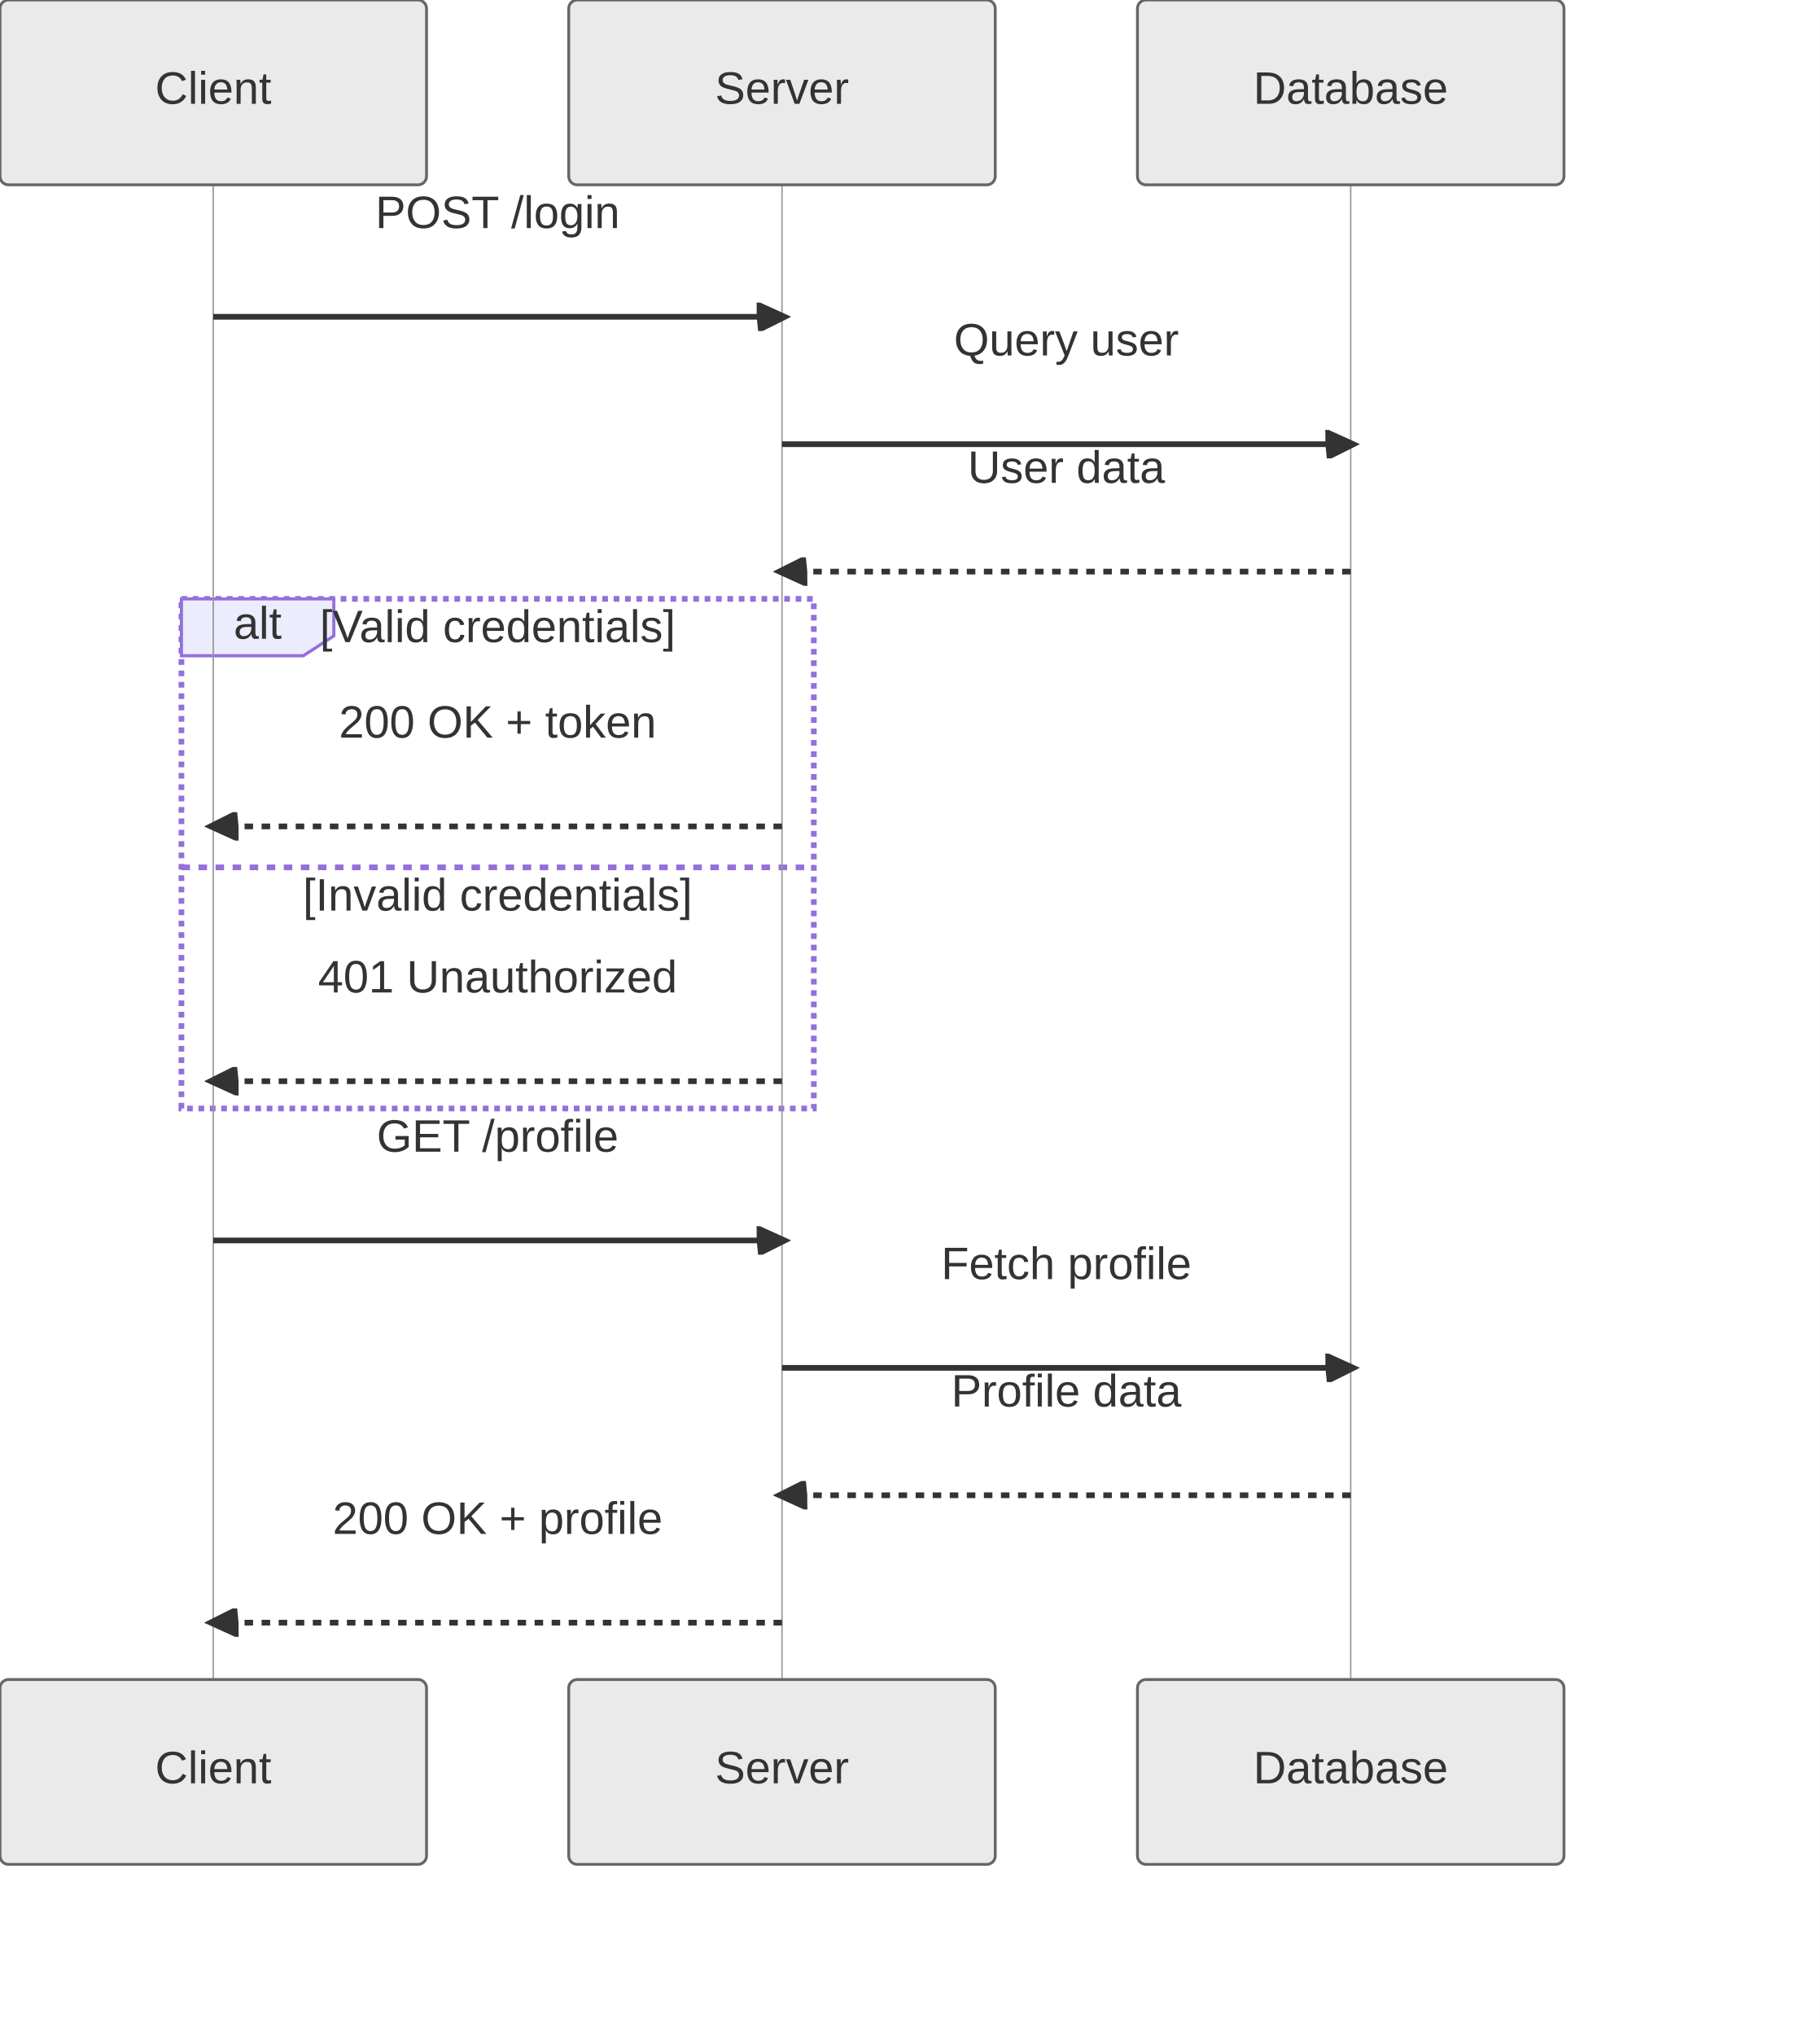
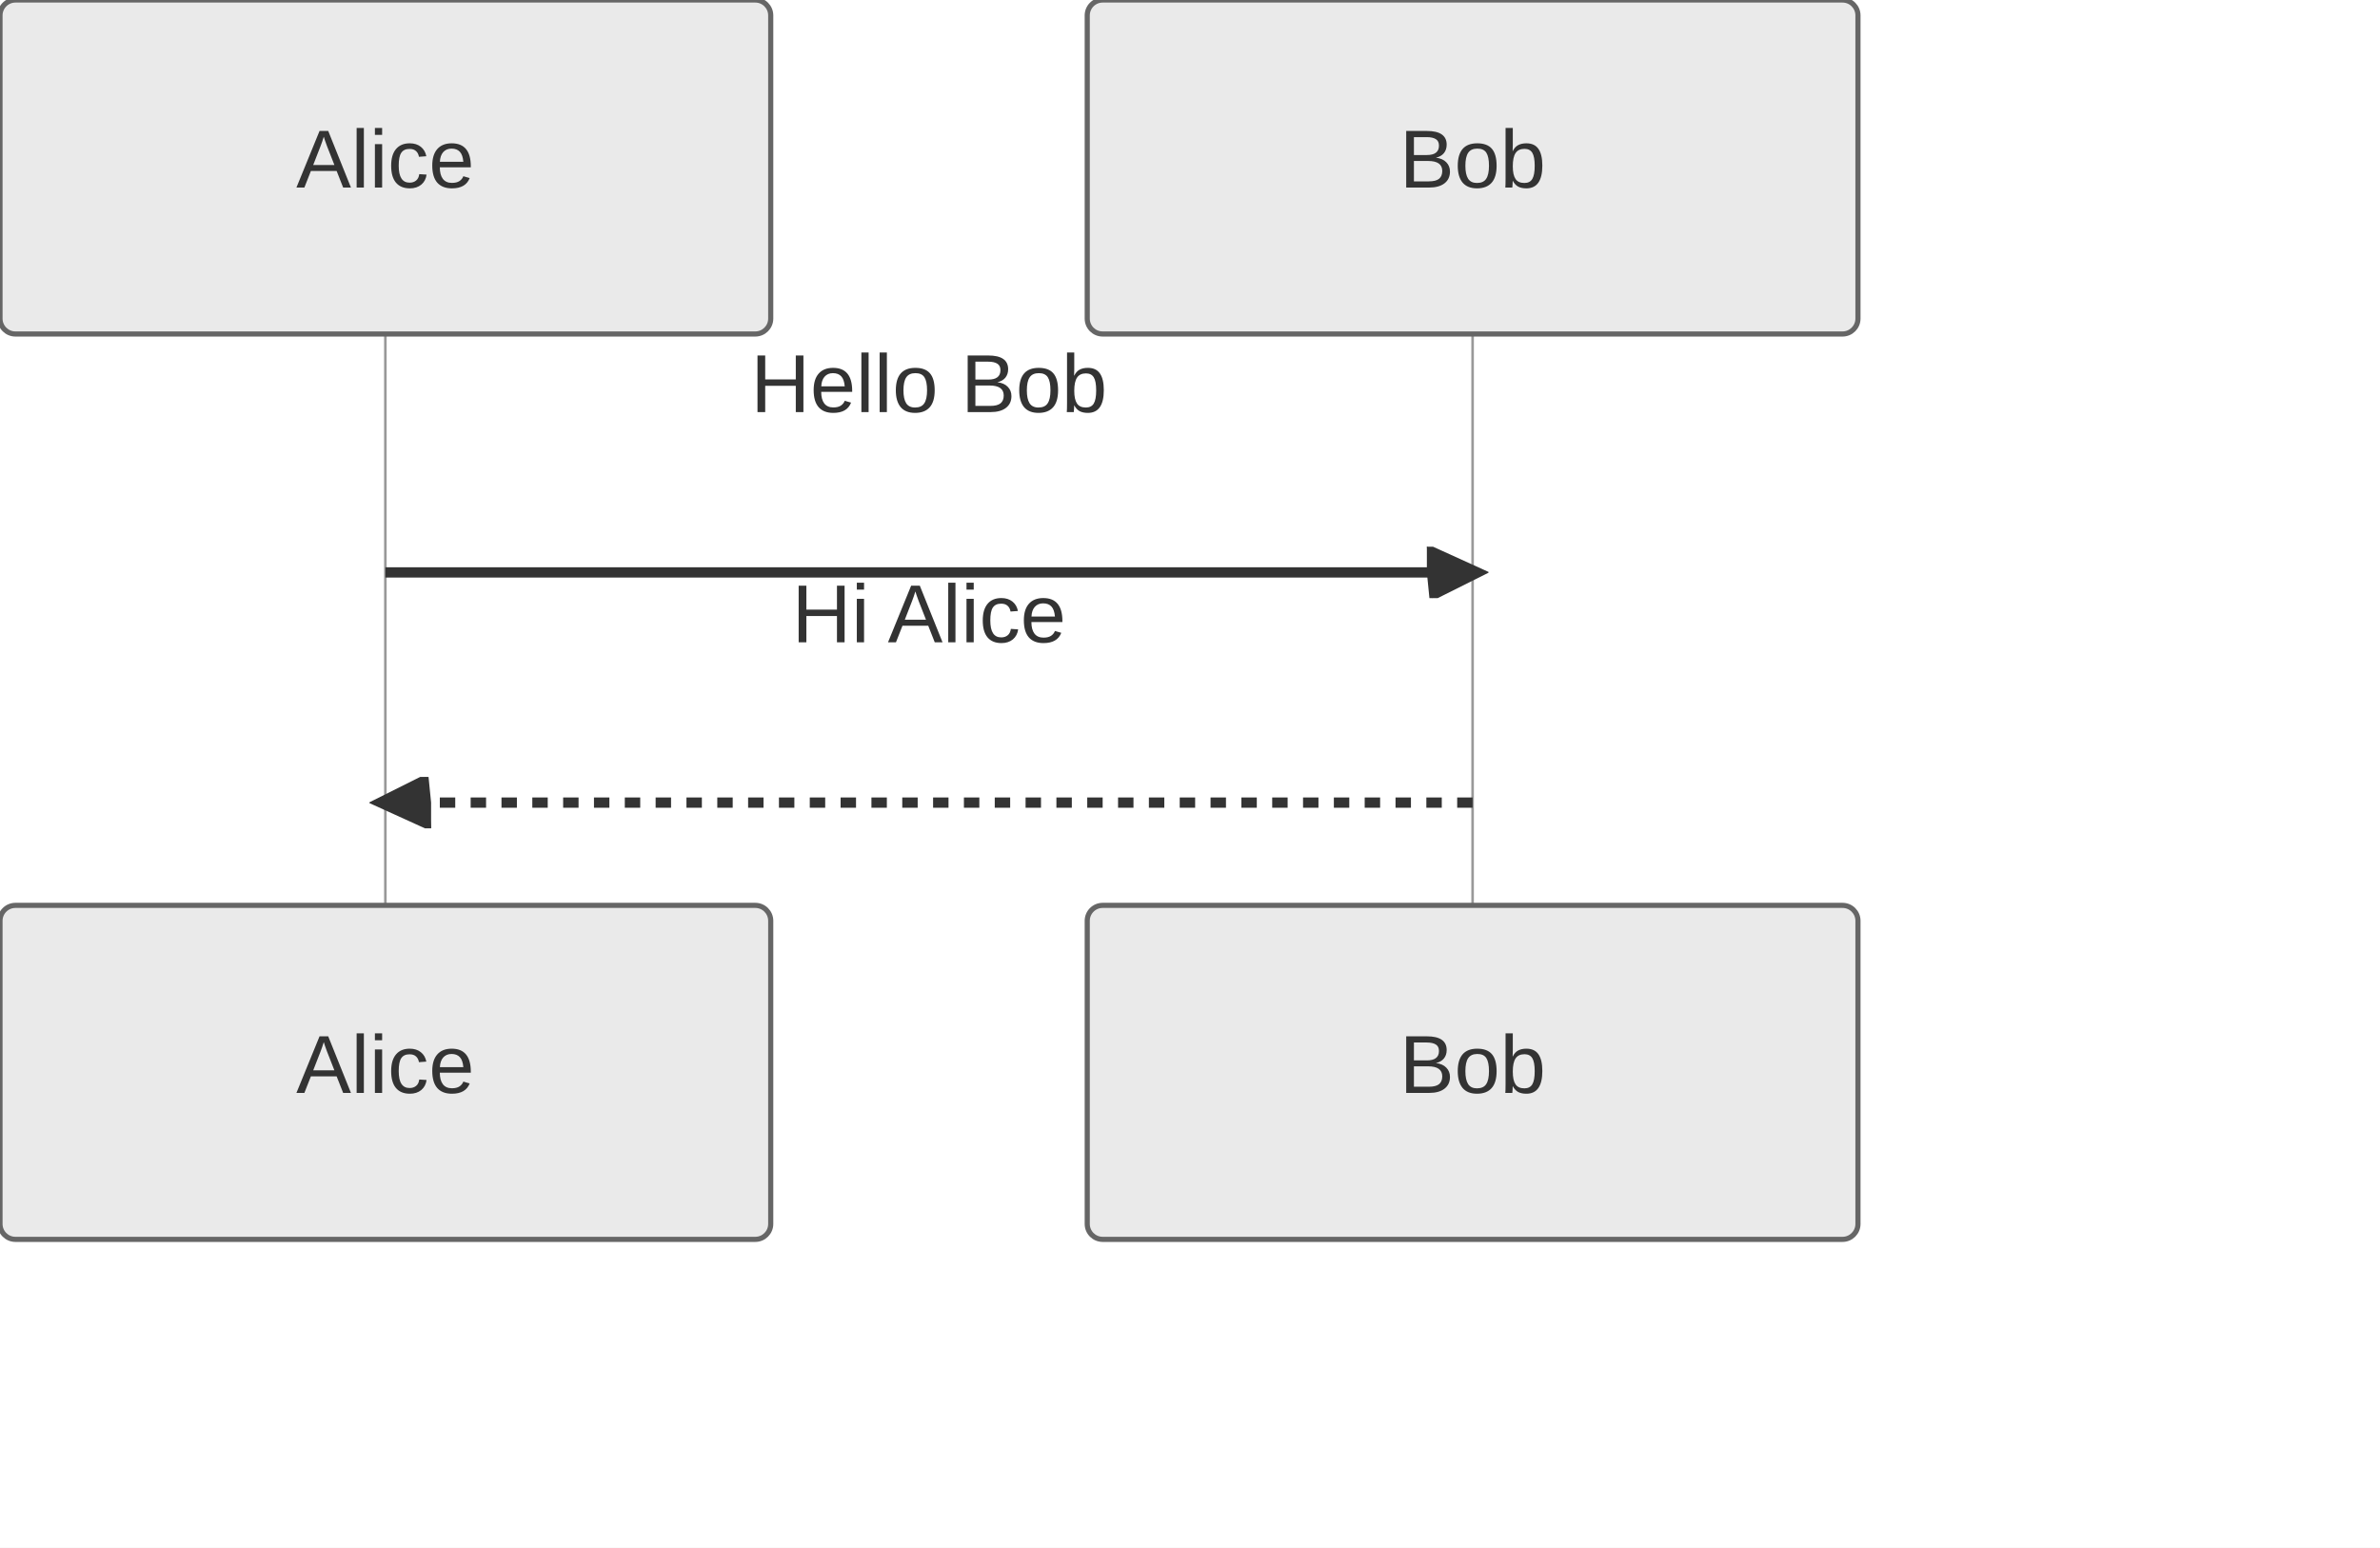
- <svg xmlns="http://www.w3.org/2000/svg" width="640" height="715.6" viewBox="0 0 640 715.6">
-   <rect width="100%" height="100%" fill="#FFFFFF" />
+ <svg xmlns="http://www.w3.org/2000/svg" width="463.2" height="301.2" viewBox="0 0 463.2 301.2">
+   <rect x="0" y="0" width="463.2" height="301.2" fill="#FFFFFF" />
  <defs>
    <marker id="arrow-0" viewBox="0 0 10 10" refX="5" refY="5" markerUnits="userSpaceOnUse" markerWidth="8" markerHeight="8" orient="auto">
      <path d="M 0 0 L 10 5 L 0 10 z" fill="#333333" />
    </marker>
    <marker id="arrow-start-0" viewBox="0 0 10 10" refX="4.5" refY="5" markerUnits="userSpaceOnUse" markerWidth="8" markerHeight="8" orient="auto">
      <path d="M 0 5 L 10 10 L 10 0 z" fill="#333333" />
    </marker>
    <marker id="arrow-seq-0" viewBox="-1 0 12 10" refX="7.9" refY="5" markerUnits="userSpaceOnUse" markerWidth="12" markerHeight="12" orient="auto-start-reverse">
      <path d="M -1 0 L 10 5 L 0 10 z" fill="#333333" stroke="#333333" />
    </marker>
    <marker id="arrow-start-seq-0" viewBox="-1 0 12 10" refX="2.1" refY="5" markerUnits="userSpaceOnUse" markerWidth="12" markerHeight="12" orient="auto">
      <path d="M 11 0 L 0 5 L 11 10 z" fill="#333333" stroke="#333333" />
    </marker>
  </defs>
-   <rect x="63.80" y="210.60" width="222.40" height="179.20" fill="none" stroke="#9370DB" stroke-width="2.0" stroke-dasharray="2 2" />
-   <line x1="63.80" y1="305.00" x2="286.20" y2="305.00" stroke="#9370DB" stroke-width="2.0" stroke-dasharray="3 3" />
-   <polygon points="63.80,210.60 117.40,210.60 117.40,223.60 106.68,230.60 63.80,230.60" fill="#ECECFF" stroke="#9370DB" stroke-width="1.1" />
-   <text x="90.60" y="224.60" text-anchor="middle" font-family="'trebuchet ms', verdana, arial, sans-serif" font-size="16" fill="#333333">
-     <tspan x="90.60" dy="0.00">alt</tspan>
-   </text>
-   <text x="175.00" y="225.80" text-anchor="middle" font-family="'trebuchet ms', verdana, arial, sans-serif" font-size="16" fill="#333333">
-     <tspan x="175.00" dy="0.00">[Valid credentials]</tspan>
-   </text>
-   <text x="175.00" y="320.20" text-anchor="middle" font-family="'trebuchet ms', verdana, arial, sans-serif" font-size="16" fill="#333333">
-     <tspan x="175.00" dy="0.00">[Invalid credentials]</tspan>
-   </text>
-   <line x1="75.00" y1="65.00" x2="75.00" y2="590.60" stroke="#999999" stroke-width="0.5" />
-   <line x1="275.00" y1="65.00" x2="275.00" y2="590.60" stroke="#999999" stroke-width="0.5" />
-   <line x1="475.00" y1="65.00" x2="475.00" y2="590.60" stroke="#999999" stroke-width="0.5" />
-   <path d="M 75.00 111.40 L 275.00 111.40" fill="none" stroke="#333333" stroke-width="2" marker-end="url(#arrow-seq-0)" />
-   <text x="175.00" y="80.20" text-anchor="middle" font-family="'trebuchet ms', verdana, arial, sans-serif" font-size="16" fill="#333333">POST /login</text>
-   <path d="M 275.00 156.20 L 475.00 156.20" fill="none" stroke="#333333" stroke-width="2" marker-end="url(#arrow-seq-0)" />
-   <text x="375.00" y="125.00" text-anchor="middle" font-family="'trebuchet ms', verdana, arial, sans-serif" font-size="16" fill="#333333">Query user</text>
-   <path d="M 475.00 201.00 L 275.00 201.00" fill="none" stroke="#333333" stroke-width="2" marker-end="url(#arrow-seq-0)" stroke-dasharray="3 3" />
-   <text x="375.00" y="169.80" text-anchor="middle" font-family="'trebuchet ms', verdana, arial, sans-serif" font-size="16" fill="#333333">User data</text>
-   <path d="M 275.00 290.60 L 75.00 290.60" fill="none" stroke="#333333" stroke-width="2" marker-end="url(#arrow-seq-0)" stroke-dasharray="3 3" />
-   <text x="175.00" y="259.40" text-anchor="middle" font-family="'trebuchet ms', verdana, arial, sans-serif" font-size="16" fill="#333333">200 OK + token</text>
-   <path d="M 275.00 380.20 L 75.00 380.20" fill="none" stroke="#333333" stroke-width="2" marker-end="url(#arrow-seq-0)" stroke-dasharray="3 3" />
-   <text x="175.00" y="349.00" text-anchor="middle" font-family="'trebuchet ms', verdana, arial, sans-serif" font-size="16" fill="#333333">401 Unauthorized</text>
-   <path d="M 75.00 436.20 L 275.00 436.20" fill="none" stroke="#333333" stroke-width="2" marker-end="url(#arrow-seq-0)" />
-   <text x="175.00" y="405.00" text-anchor="middle" font-family="'trebuchet ms', verdana, arial, sans-serif" font-size="16" fill="#333333">GET /profile</text>
-   <path d="M 275.00 481.00 L 475.00 481.00" fill="none" stroke="#333333" stroke-width="2" marker-end="url(#arrow-seq-0)" />
-   <text x="375.00" y="449.80" text-anchor="middle" font-family="'trebuchet ms', verdana, arial, sans-serif" font-size="16" fill="#333333">Fetch profile</text>
-   <path d="M 475.00 525.80 L 275.00 525.80" fill="none" stroke="#333333" stroke-width="2" marker-end="url(#arrow-seq-0)" stroke-dasharray="3 3" />
-   <text x="375.00" y="494.60" text-anchor="middle" font-family="'trebuchet ms', verdana, arial, sans-serif" font-size="16" fill="#333333">Profile data</text>
-   <path d="M 275.00 570.60 L 75.00 570.60" fill="none" stroke="#333333" stroke-width="2" marker-end="url(#arrow-seq-0)" stroke-dasharray="3 3" />
-   <text x="175.00" y="539.40" text-anchor="middle" font-family="'trebuchet ms', verdana, arial, sans-serif" font-size="16" fill="#333333">200 OK + profile</text>
+   <line x1="75.00" y1="65.00" x2="75.00" y2="176.20" stroke="#999999" stroke-width="0.5" />
+   <line x1="286.60" y1="65.00" x2="286.60" y2="176.20" stroke="#999999" stroke-width="0.5" />
+   <path d="M 75.00 111.40 L 286.60 111.40" fill="none" stroke="#333333" stroke-width="2" marker-end="url(#arrow-seq-0)" />
+   <text x="180.80" y="80.20" text-anchor="middle" font-family="'trebuchet ms', verdana, arial, sans-serif" font-size="16" fill="#333333">Hello Bob</text>
+   <path d="M 286.60 156.20 L 75.00 156.20" fill="none" stroke="#333333" stroke-width="2" marker-end="url(#arrow-seq-0)" stroke-dasharray="3 3" />
+   <text x="180.80" y="125.00" text-anchor="middle" font-family="'trebuchet ms', verdana, arial, sans-serif" font-size="16" fill="#333333">Hi Alice</text>
  <rect x="0.00" y="0.00" width="150.00" height="65.00" rx="3" ry="3" fill="#EAEAEA" stroke="#666666" stroke-width="1.0" />
  <text x="75.00" y="36.50" text-anchor="middle" font-family="'trebuchet ms', verdana, arial, sans-serif" font-size="16" fill="#333333">
-     <tspan x="75.00" dy="0.00">Client</tspan>
+     <tspan x="75.00" dy="0.00">Alice</tspan>
  </text>
-   <rect x="400.00" y="0.00" width="150.00" height="65.00" rx="3" ry="3" fill="#EAEAEA" stroke="#666666" stroke-width="1.0" />
-   <text x="475.00" y="36.50" text-anchor="middle" font-family="'trebuchet ms', verdana, arial, sans-serif" font-size="16" fill="#333333">
-     <tspan x="475.00" dy="0.00">Database</tspan>
+   <rect x="211.60" y="0.00" width="150.00" height="65.00" rx="3" ry="3" fill="#EAEAEA" stroke="#666666" stroke-width="1.0" />
+   <text x="286.60" y="36.50" text-anchor="middle" font-family="'trebuchet ms', verdana, arial, sans-serif" font-size="16" fill="#333333">
+     <tspan x="286.60" dy="0.00">Bob</tspan>
  </text>
-   <rect x="200.00" y="0.00" width="150.00" height="65.00" rx="3" ry="3" fill="#EAEAEA" stroke="#666666" stroke-width="1.0" />
-   <text x="275.00" y="36.50" text-anchor="middle" font-family="'trebuchet ms', verdana, arial, sans-serif" font-size="16" fill="#333333">
-     <tspan x="275.00" dy="0.00">Server</tspan>
+   <rect x="0.00" y="176.20" width="150.00" height="65.00" rx="3" ry="3" fill="#EAEAEA" stroke="#666666" stroke-width="1.0" />
+   <text x="75.00" y="212.70" text-anchor="middle" font-family="'trebuchet ms', verdana, arial, sans-serif" font-size="16" fill="#333333">
+     <tspan x="75.00" dy="0.00">Alice</tspan>
  </text>
-   <rect x="0.00" y="590.60" width="150.00" height="65.00" rx="3" ry="3" fill="#EAEAEA" stroke="#666666" stroke-width="1.0" />
-   <text x="75.00" y="627.10" text-anchor="middle" font-family="'trebuchet ms', verdana, arial, sans-serif" font-size="16" fill="#333333">
-     <tspan x="75.00" dy="0.00">Client</tspan>
-   </text>
-   <rect x="200.00" y="590.60" width="150.00" height="65.00" rx="3" ry="3" fill="#EAEAEA" stroke="#666666" stroke-width="1.0" />
-   <text x="275.00" y="627.10" text-anchor="middle" font-family="'trebuchet ms', verdana, arial, sans-serif" font-size="16" fill="#333333">
-     <tspan x="275.00" dy="0.00">Server</tspan>
-   </text>
-   <rect x="400.00" y="590.60" width="150.00" height="65.00" rx="3" ry="3" fill="#EAEAEA" stroke="#666666" stroke-width="1.0" />
-   <text x="475.00" y="627.10" text-anchor="middle" font-family="'trebuchet ms', verdana, arial, sans-serif" font-size="16" fill="#333333">
-     <tspan x="475.00" dy="0.00">Database</tspan>
+   <rect x="211.60" y="176.20" width="150.00" height="65.00" rx="3" ry="3" fill="#EAEAEA" stroke="#666666" stroke-width="1.0" />
+   <text x="286.60" y="212.70" text-anchor="middle" font-family="'trebuchet ms', verdana, arial, sans-serif" font-size="16" fill="#333333">
+     <tspan x="286.60" dy="0.00">Bob</tspan>
  </text>
</svg>
